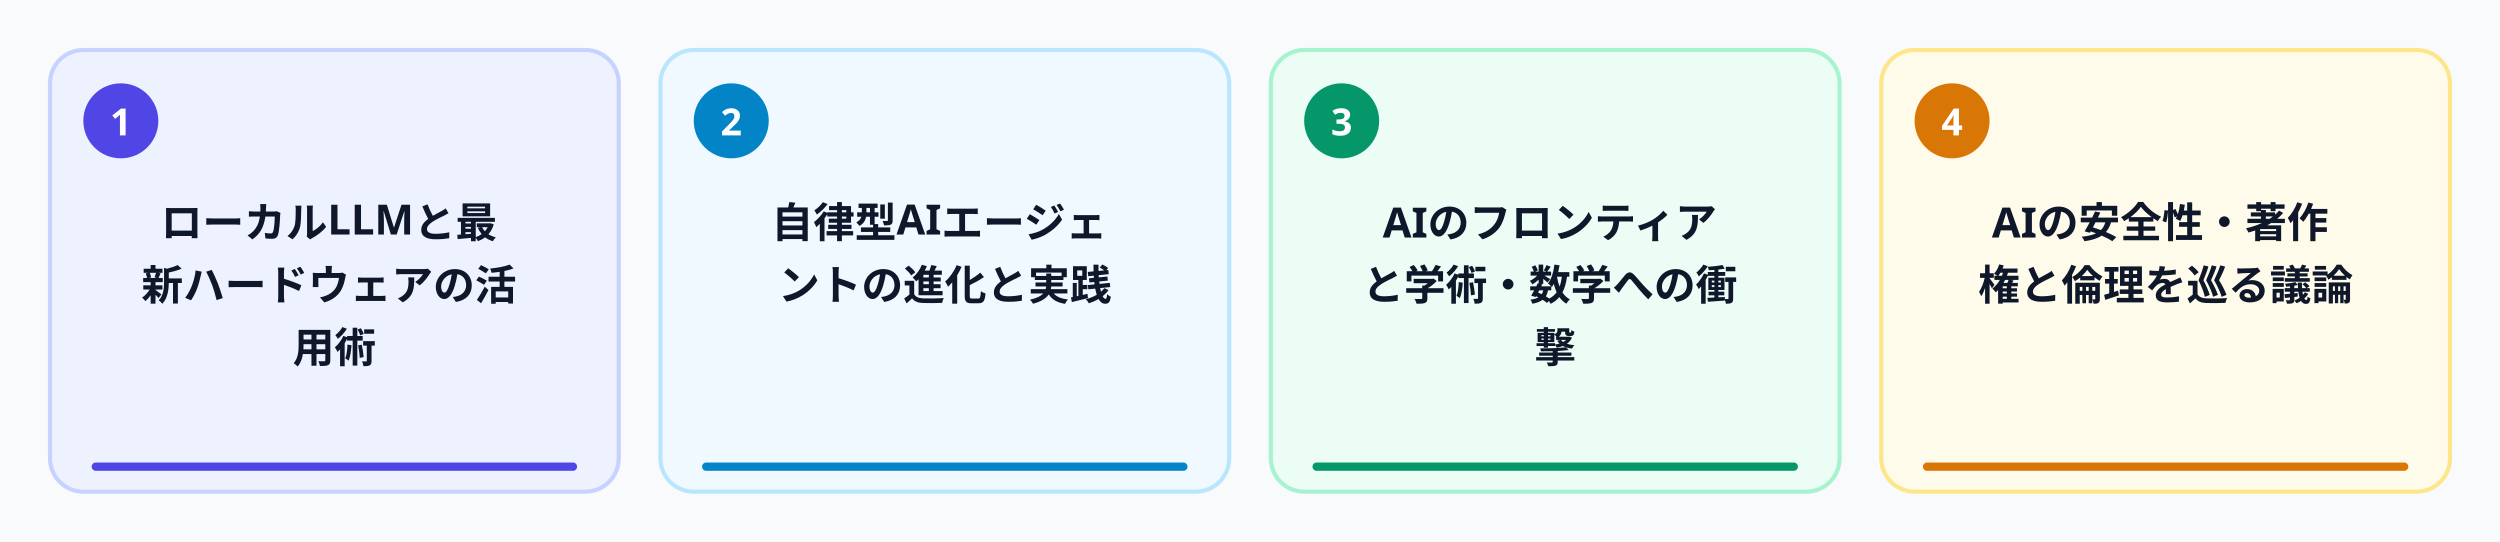
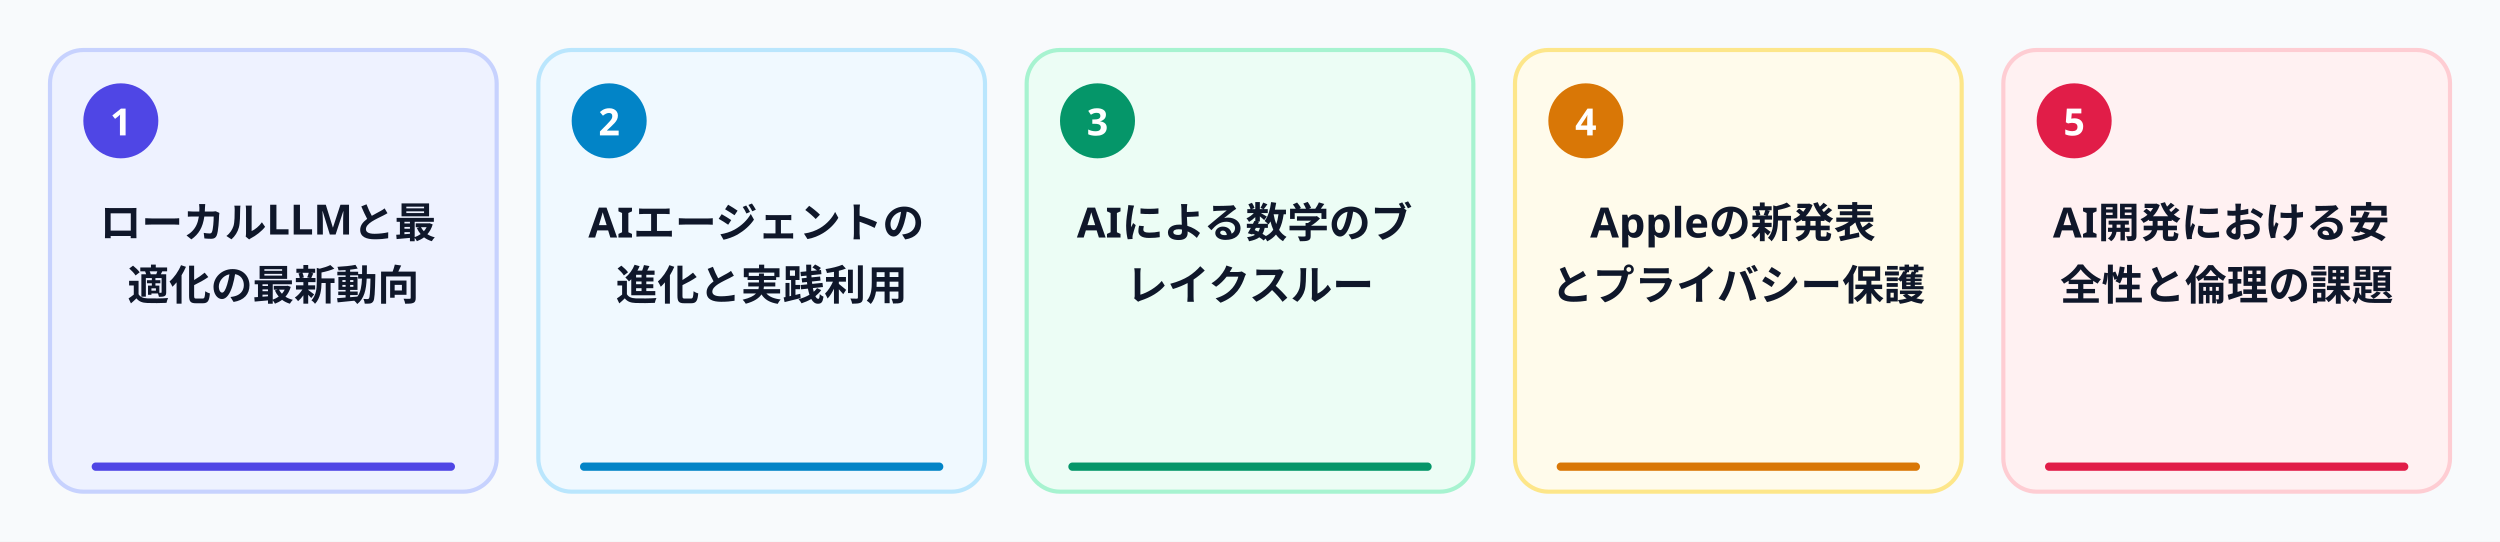
<svg xmlns="http://www.w3.org/2000/svg" viewBox="0 0 1200 260" width="1200" height="260">
  <rect width="1200" height="260" fill="#f8fafc" />
  <g>
-     <rect x="24" y="24" width="273" height="212" rx="16" fill="#eef2ff" stroke="#c7d2fe" stroke-width="2" />
+     <rect x="24" y="24" width="214.4" height="212" rx="16" fill="#eef2ff" stroke="#c7d2fe" stroke-width="2" />
    <circle cx="58" cy="58" r="18" fill="#4f46e5" />
    <text x="58" y="58" text-anchor="middle" dominant-baseline="central" font-family="sans-serif" font-size="18" font-weight="700" fill="#ffffff">1</text>
-     <text x="160.5" y="114" text-anchor="middle" font-family="'Hiragino Sans','Noto Sans JP',sans-serif" font-size="20" font-weight="700" fill="#0f172a">
-       <tspan x="160.5" dy="0">ローカルLLMと最</tspan>
-       <tspan x="160.5" dy="1.5em">新ハードウェアの活</tspan>
-       <tspan x="160.5" dy="1.5em">用術</tspan>
+     <text x="131.2" y="114" text-anchor="middle" font-family="'Hiragino Sans','Noto Sans JP',sans-serif" font-size="20" font-weight="700" fill="#0f172a">
+       <tspan x="131.2" dy="0">ローカルLLMと最</tspan>
+       <tspan x="131.2" dy="1.5em">適化の最新動向</tspan>
    </text>
-     <rect x="44" y="222" width="233" height="4" rx="2" fill="#4f46e5" />
+     <rect x="44" y="222" width="174.4" height="4" rx="2" fill="#4f46e5" />
  </g>
  <g>
-     <rect x="317" y="24" width="273" height="212" rx="16" fill="#f0f9ff" stroke="#bae6fd" stroke-width="2" />
-     <circle cx="351" cy="58" r="18" fill="#0284c7" />
-     <text x="351" y="58" text-anchor="middle" dominant-baseline="central" font-family="sans-serif" font-size="18" font-weight="700" fill="#ffffff">2</text>
-     <text x="453.5" y="114" text-anchor="middle" font-family="'Hiragino Sans','Noto Sans JP',sans-serif" font-size="20" font-weight="700" fill="#0f172a">
-       <tspan x="453.5" dy="0">自律型AIエージェ</tspan>
-       <tspan x="453.5" dy="1.5em">ントの進化と実践</tspan>
+     <rect x="258.4" y="24" width="214.4" height="212" rx="16" fill="#f0f9ff" stroke="#bae6fd" stroke-width="2" />
+     <circle cx="292.4" cy="58" r="18" fill="#0284c7" />
+     <text x="292.4" y="58" text-anchor="middle" dominant-baseline="central" font-family="sans-serif" font-size="18" font-weight="700" fill="#ffffff">2</text>
+     <text x="365.6" y="114" text-anchor="middle" font-family="'Hiragino Sans','Noto Sans JP',sans-serif" font-size="20" font-weight="700" fill="#0f172a">
+       <tspan x="365.6" dy="0">AIエージェントの</tspan>
+       <tspan x="365.6" dy="1.5em">進化と実践利用</tspan>
    </text>
-     <rect x="337" y="222" width="233" height="4" rx="2" fill="#0284c7" />
+     <rect x="278.4" y="222" width="174.4" height="4" rx="2" fill="#0284c7" />
  </g>
  <g>
-     <rect x="610" y="24" width="273" height="212" rx="16" fill="#ecfdf5" stroke="#a7f3d0" stroke-width="2" />
-     <circle cx="644" cy="58" r="18" fill="#059669" />
-     <text x="644" y="58" text-anchor="middle" dominant-baseline="central" font-family="sans-serif" font-size="18" font-weight="700" fill="#ffffff">3</text>
-     <text x="746.5" y="114" text-anchor="middle" font-family="'Hiragino Sans','Noto Sans JP',sans-serif" font-size="20" font-weight="700" fill="#0f172a">
-       <tspan x="746.5" dy="0">AIのフロンティア</tspan>
-       <tspan x="746.5" dy="1.5em">と学術・数学への衝</tspan>
-       <tspan x="746.5" dy="1.5em">撃</tspan>
+     <rect x="492.8" y="24" width="214.4" height="212" rx="16" fill="#ecfdf5" stroke="#a7f3d0" stroke-width="2" />
+     <circle cx="526.8" cy="58" r="18" fill="#059669" />
+     <text x="526.8" y="58" text-anchor="middle" dominant-baseline="central" font-family="sans-serif" font-size="18" font-weight="700" fill="#ffffff">3</text>
+     <text x="600" y="114" text-anchor="middle" font-family="'Hiragino Sans','Noto Sans JP',sans-serif" font-size="20" font-weight="700" fill="#0f172a">
+       <tspan x="600" dy="0">AIによる数学のブ</tspan>
+       <tspan x="600" dy="1.5em">レイクスルー</tspan>
    </text>
-     <rect x="630" y="222" width="233" height="4" rx="2" fill="#059669" />
+     <rect x="512.8" y="222" width="174.4" height="4" rx="2" fill="#059669" />
  </g>
  <g>
-     <rect x="903" y="24" width="273" height="212" rx="16" fill="#fffbeb" stroke="#fde68a" stroke-width="2" />
-     <circle cx="937" cy="58" r="18" fill="#d97706" />
-     <text x="937" y="58" text-anchor="middle" dominant-baseline="central" font-family="sans-serif" font-size="18" font-weight="700" fill="#ffffff">4</text>
-     <text x="1039.5" y="114" text-anchor="middle" font-family="'Hiragino Sans','Noto Sans JP',sans-serif" font-size="20" font-weight="700" fill="#0f172a">
-       <tspan x="1039.5" dy="0">AIの安全性・著作</tspan>
-       <tspan x="1039.5" dy="1.5em">権と倫理を巡る議論</tspan>
+     <rect x="727.2" y="24" width="214.4" height="212" rx="16" fill="#fffbeb" stroke="#fde68a" stroke-width="2" />
+     <circle cx="761.2" cy="58" r="18" fill="#d97706" />
+     <text x="761.2" y="58" text-anchor="middle" dominant-baseline="central" font-family="sans-serif" font-size="18" font-weight="700" fill="#ffffff">4</text>
+     <text x="834.4" y="114" text-anchor="middle" font-family="'Hiragino Sans','Noto Sans JP',sans-serif" font-size="20" font-weight="700" fill="#0f172a">
+       <tspan x="834.4" dy="0">Appleの新発表</tspan>
+       <tspan x="834.4" dy="1.5em">とプライバシー保護</tspan>
    </text>
-     <rect x="923" y="222" width="233" height="4" rx="2" fill="#d97706" />
+     <rect x="747.2" y="222" width="174.4" height="4" rx="2" fill="#d97706" />
+   </g>
+   <g>
+     <rect x="961.6" y="24" width="214.4" height="212" rx="16" fill="#fff1f2" stroke="#fecdd3" stroke-width="2" />
+     <circle cx="995.6" cy="58" r="18" fill="#e11d48" />
+     <text x="995.6" y="58" text-anchor="middle" dominant-baseline="central" font-family="sans-serif" font-size="18" font-weight="700" fill="#ffffff">5</text>
+     <text x="1068.8" y="114" text-anchor="middle" font-family="'Hiragino Sans','Noto Sans JP',sans-serif" font-size="20" font-weight="700" fill="#0f172a">
+       <tspan x="1068.8" dy="0">AI開発における安</tspan>
+       <tspan x="1068.8" dy="1.5em">全性と倫理の課題</tspan>
+     </text>
+     <rect x="981.6" y="222" width="174.4" height="4" rx="2" fill="#e11d48" />
  </g>
</svg>
